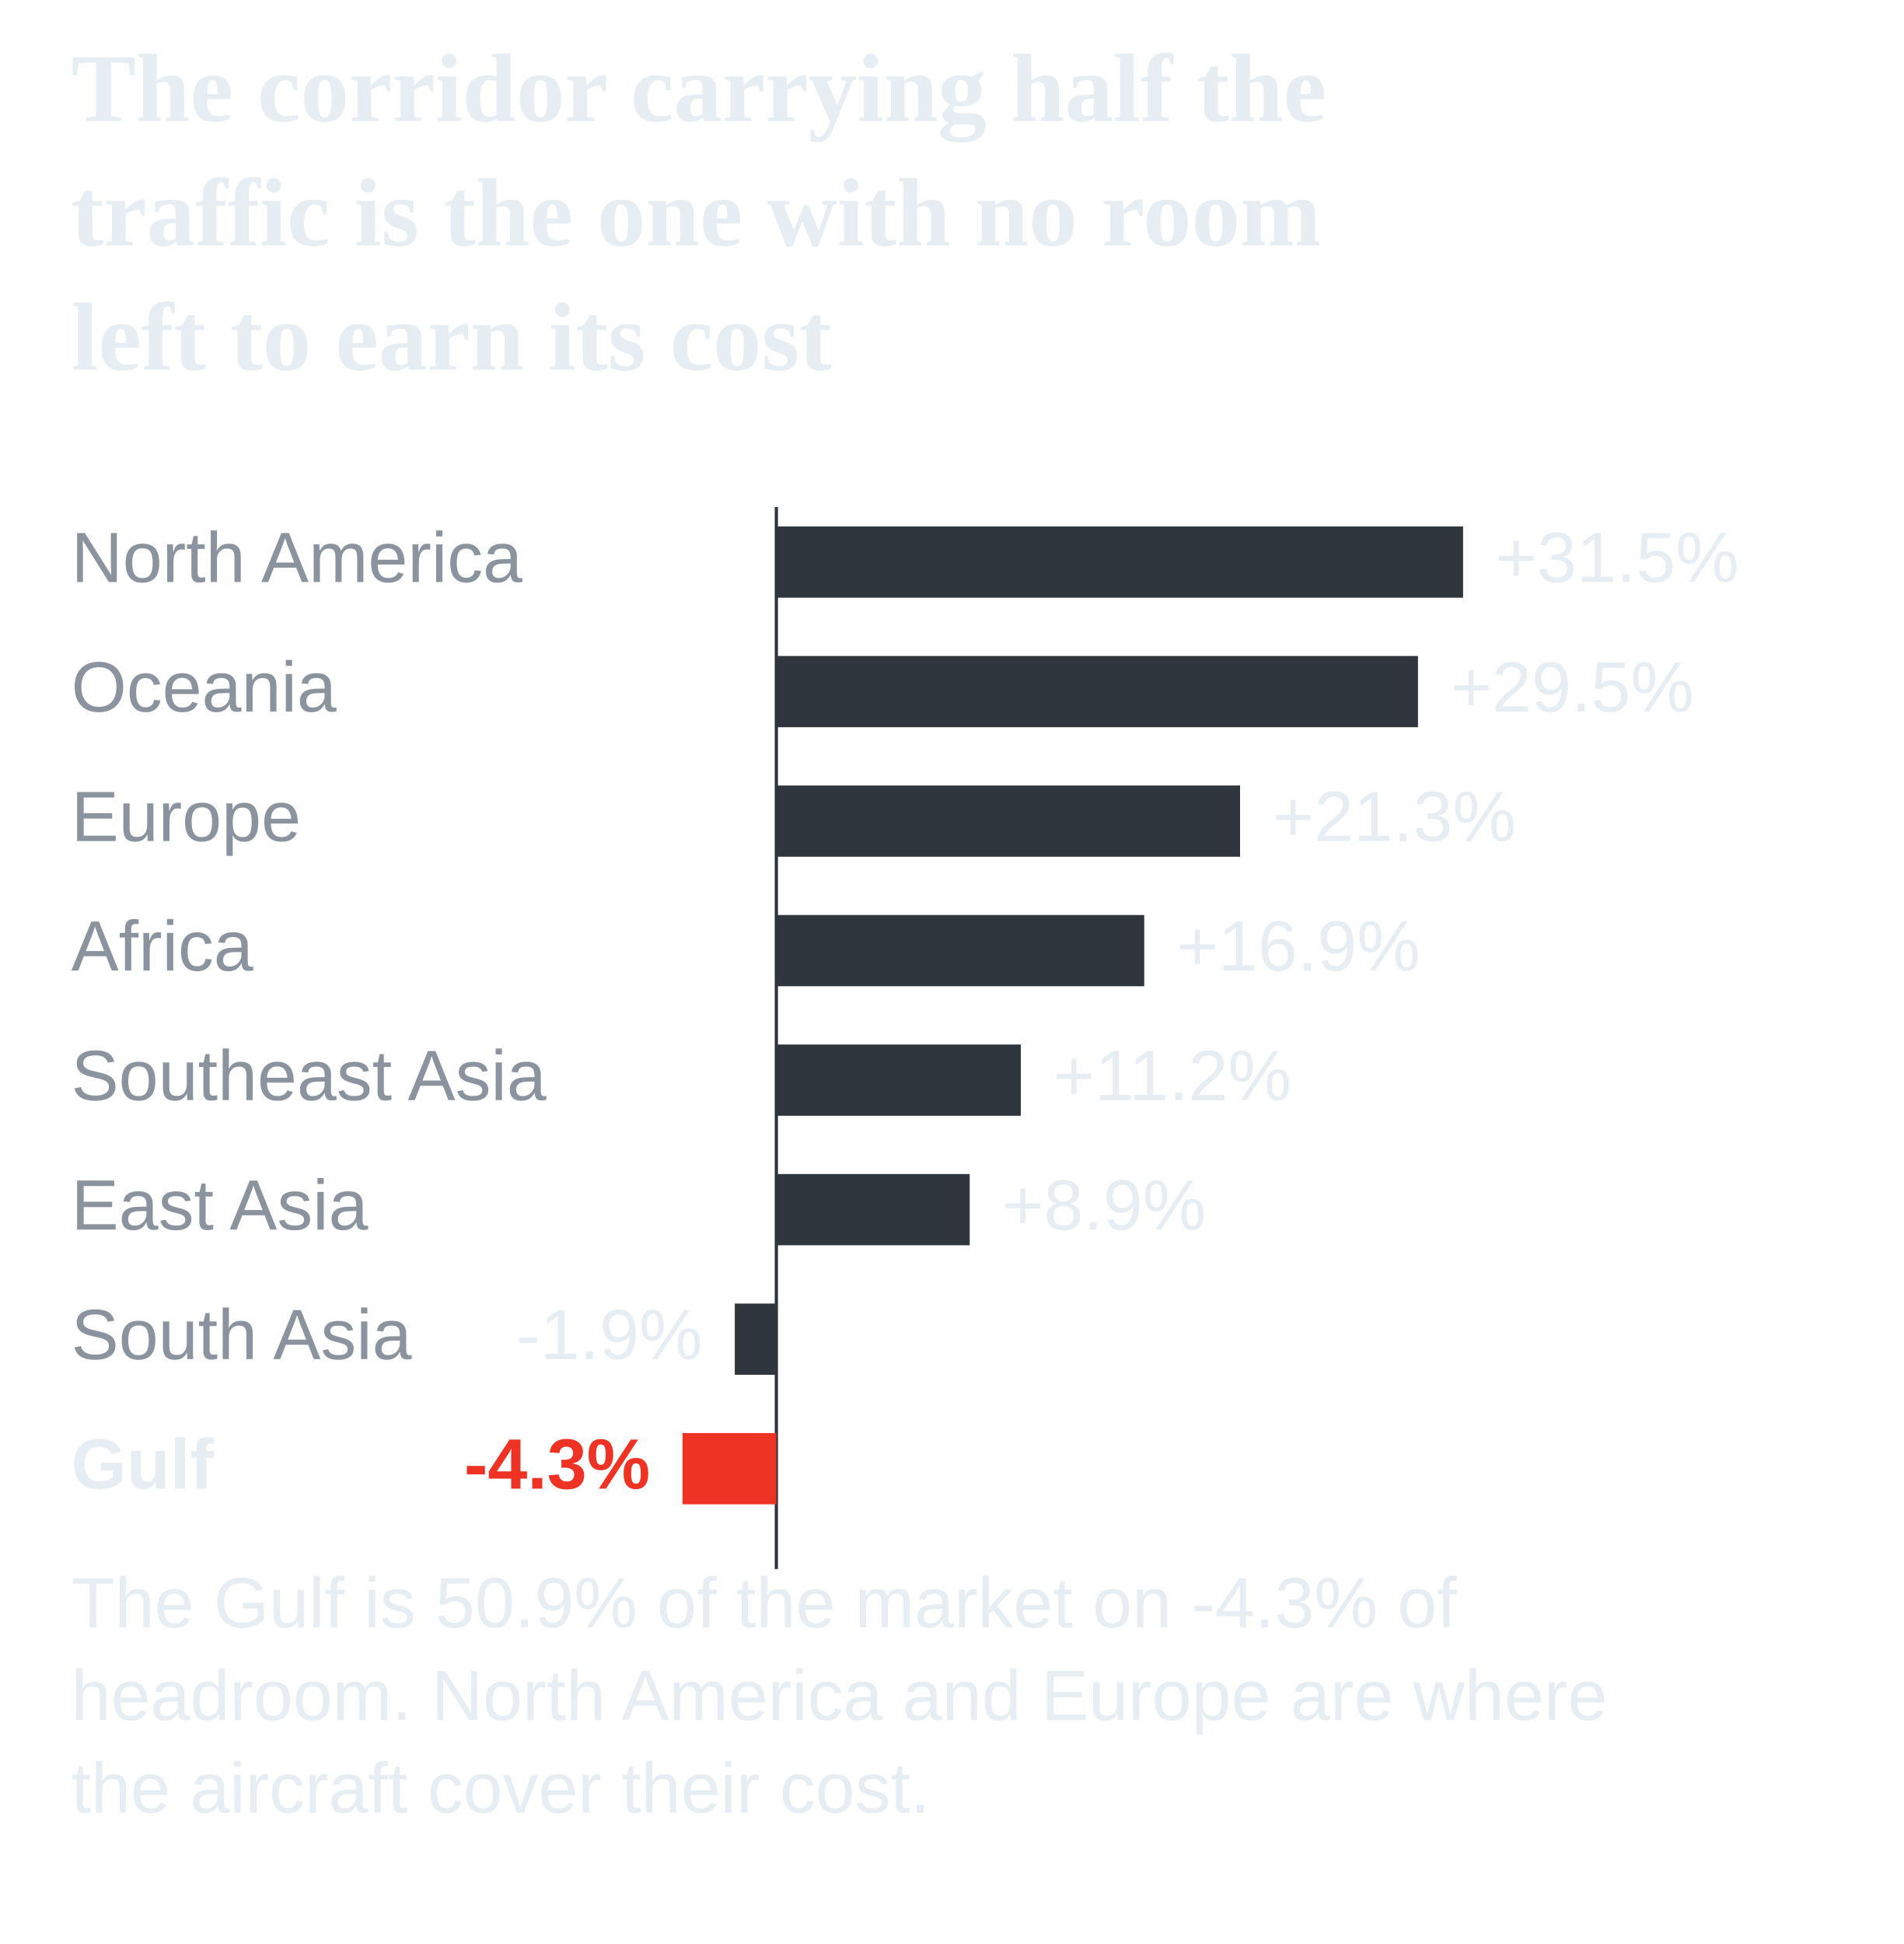
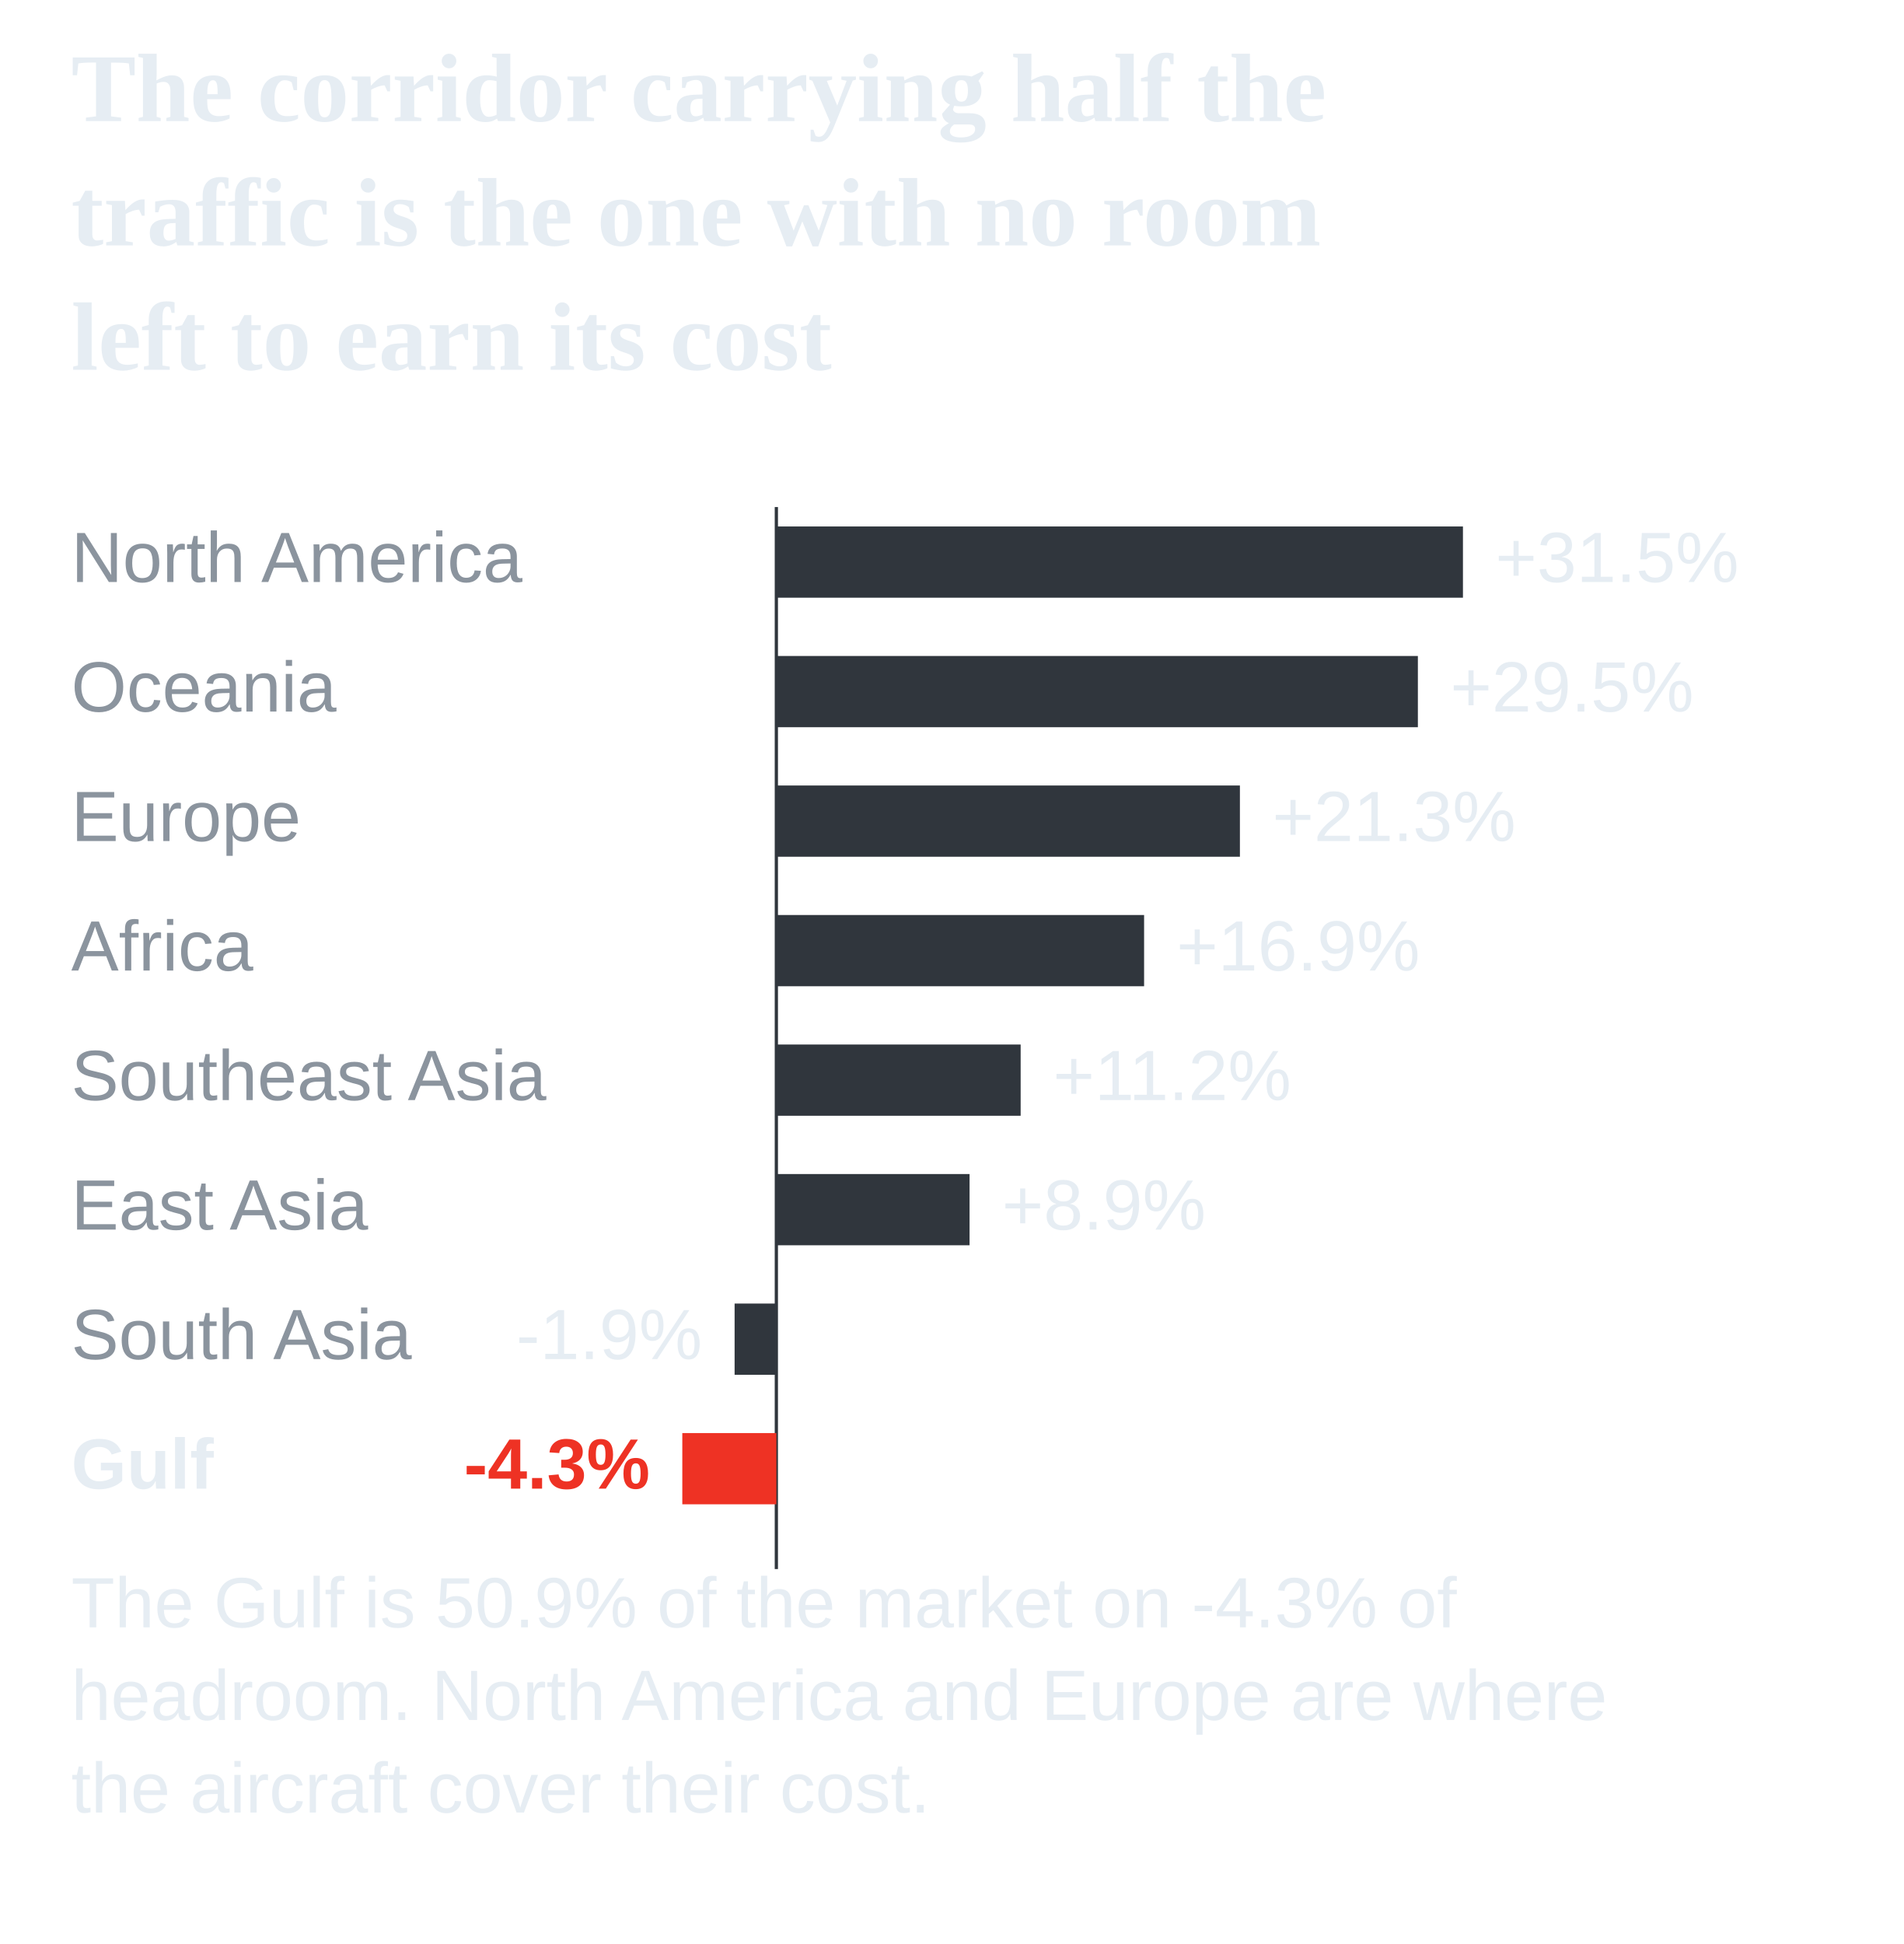
<svg xmlns="http://www.w3.org/2000/svg" width="588" height="600.4" viewBox="0 0 588 600.4" role="img" aria-label="Yield headroom by corridor, 2025. North America +31.5%, Oceania +29.5%, Europe +21.3%, Africa +16.9%, Southeast Asia +11.2%, East Asia +8.9%, South Asia -1.9%, Gulf -4.3%. The Gulf carries 50.9% of India's international traffic and is the only corridor with negative headroom against IndiGo's achieved 5.06 INR per RPK.">
  <text x="22" y="37.4" font-family="'IBM Plex Serif', Georgia, 'Times New Roman', serif" font-size="30" font-weight="600" fill="#E6EDF3" text-anchor="start">The corridor carrying half the</text>
  <text x="22" y="75.8" font-family="'IBM Plex Serif', Georgia, 'Times New Roman', serif" font-size="30" font-weight="600" fill="#E6EDF3" text-anchor="start">traffic is the one with no room</text>
  <text x="22" y="114.2" font-family="'IBM Plex Serif', Georgia, 'Times New Roman', serif" font-size="30" font-weight="600" fill="#E6EDF3" text-anchor="start">left to earn its cost</text>
  <line x1="239.818" y1="156.6" x2="239.818" y2="484.6" stroke="#30363D" stroke-width="1" />
-   <rect x="239.818" y="162.6" width="212.128" height="22" fill="#30363D" />
+   <rect x="239.818" y="162.6" width="212.092" height="22" fill="#30363D" />
  <text x="22" y="179.76" font-family="'IBM Plex Sans', 'Segoe UI', 'Helvetica Neue', Arial, sans-serif" font-size="22" font-weight="400" fill="#8B949E" text-anchor="start">North America</text>
-   <text x="461.946" y="179.76" font-family="'IBM Plex Sans', 'Segoe UI', 'Helvetica Neue', Arial, sans-serif" font-size="22" font-weight="400" fill="#E6EDF3" text-anchor="start">+31.5%</text>
-   <rect x="239.818" y="202.6" width="198.205" height="22" fill="#30363D" />
+   <text x="461.91" y="179.76" font-family="'IBM Plex Sans', 'Segoe UI', 'Helvetica Neue', Arial, sans-serif" font-size="22" font-weight="400" fill="#E6EDF3" text-anchor="start">+31.5%</text>
+   <rect x="239.818" y="202.6" width="198.169" height="22" fill="#30363D" />
  <text x="22" y="219.76" font-family="'IBM Plex Sans', 'Segoe UI', 'Helvetica Neue', Arial, sans-serif" font-size="22" font-weight="400" fill="#8B949E" text-anchor="start">Oceania</text>
-   <text x="448.024" y="219.76" font-family="'IBM Plex Sans', 'Segoe UI', 'Helvetica Neue', Arial, sans-serif" font-size="22" font-weight="400" fill="#E6EDF3" text-anchor="start">+29.5%</text>
-   <rect x="239.818" y="242.6" width="143.235" height="22" fill="#30363D" />
+   <text x="447.987" y="219.76" font-family="'IBM Plex Sans', 'Segoe UI', 'Helvetica Neue', Arial, sans-serif" font-size="22" font-weight="400" fill="#E6EDF3" text-anchor="start">+29.5%</text>
+   <rect x="239.818" y="242.6" width="143.194" height="22" fill="#30363D" />
  <text x="22" y="259.76" font-family="'IBM Plex Sans', 'Segoe UI', 'Helvetica Neue', Arial, sans-serif" font-size="22" font-weight="400" fill="#8B949E" text-anchor="start">Europe</text>
-   <text x="393.053" y="259.76" font-family="'IBM Plex Sans', 'Segoe UI', 'Helvetica Neue', Arial, sans-serif" font-size="22" font-weight="400" fill="#E6EDF3" text-anchor="start">+21.3%</text>
-   <rect x="239.818" y="282.6" width="113.64" height="22" fill="#30363D" />
+   <text x="393.012" y="259.76" font-family="'IBM Plex Sans', 'Segoe UI', 'Helvetica Neue', Arial, sans-serif" font-size="22" font-weight="400" fill="#E6EDF3" text-anchor="start">+21.3%</text>
+   <rect x="239.818" y="282.6" width="113.597" height="22" fill="#30363D" />
  <text x="22" y="299.76" font-family="'IBM Plex Sans', 'Segoe UI', 'Helvetica Neue', Arial, sans-serif" font-size="22" font-weight="400" fill="#8B949E" text-anchor="start">Africa</text>
-   <text x="363.458" y="299.76" font-family="'IBM Plex Sans', 'Segoe UI', 'Helvetica Neue', Arial, sans-serif" font-size="22" font-weight="400" fill="#E6EDF3" text-anchor="start">+16.9%</text>
-   <rect x="239.818" y="322.6" width="75.51" height="22" fill="#30363D" />
+   <text x="363.415" y="299.76" font-family="'IBM Plex Sans', 'Segoe UI', 'Helvetica Neue', Arial, sans-serif" font-size="22" font-weight="400" fill="#E6EDF3" text-anchor="start">+16.9%</text>
+   <rect x="239.818" y="322.6" width="75.464" height="22" fill="#30363D" />
  <text x="22" y="339.76" font-family="'IBM Plex Sans', 'Segoe UI', 'Helvetica Neue', Arial, sans-serif" font-size="22" font-weight="400" fill="#8B949E" text-anchor="start">Southeast Asia</text>
-   <text x="325.329" y="339.76" font-family="'IBM Plex Sans', 'Segoe UI', 'Helvetica Neue', Arial, sans-serif" font-size="22" font-weight="400" fill="#E6EDF3" text-anchor="start">+11.2%</text>
-   <rect x="239.818" y="362.6" width="59.73" height="22" fill="#30363D" />
+   <text x="325.282" y="339.76" font-family="'IBM Plex Sans', 'Segoe UI', 'Helvetica Neue', Arial, sans-serif" font-size="22" font-weight="400" fill="#E6EDF3" text-anchor="start">+11.2%</text>
+   <rect x="239.818" y="362.6" width="59.683" height="22" fill="#30363D" />
  <text x="22" y="379.76" font-family="'IBM Plex Sans', 'Segoe UI', 'Helvetica Neue', Arial, sans-serif" font-size="22" font-weight="400" fill="#8B949E" text-anchor="start">East Asia</text>
-   <text x="309.548" y="379.76" font-family="'IBM Plex Sans', 'Segoe UI', 'Helvetica Neue', Arial, sans-serif" font-size="22" font-weight="400" fill="#E6EDF3" text-anchor="start">+8.9%</text>
-   <rect x="226.974" y="402.6" width="12.845" height="22" fill="#30363D" />
+   <text x="309.501" y="379.76" font-family="'IBM Plex Sans', 'Segoe UI', 'Helvetica Neue', Arial, sans-serif" font-size="22" font-weight="400" fill="#E6EDF3" text-anchor="start">+8.9%</text>
+   <rect x="226.921" y="402.6" width="12.898" height="22" fill="#30363D" />
  <text x="22" y="419.76" font-family="'IBM Plex Sans', 'Segoe UI', 'Helvetica Neue', Arial, sans-serif" font-size="22" font-weight="400" fill="#8B949E" text-anchor="start">South Asia</text>
-   <text x="216.974" y="419.76" font-family="'IBM Plex Sans', 'Segoe UI', 'Helvetica Neue', Arial, sans-serif" font-size="22" font-weight="400" fill="#E6EDF3" text-anchor="end">-1.9%</text>
-   <rect x="210.823" y="442.6" width="28.996" height="22" fill="#EE3224" />
+   <text x="216.921" y="419.76" font-family="'IBM Plex Sans', 'Segoe UI', 'Helvetica Neue', Arial, sans-serif" font-size="22" font-weight="400" fill="#E6EDF3" text-anchor="end">-1.9%</text>
+   <rect x="210.768" y="442.6" width="29.05" height="22" fill="#EE3224" />
  <text x="22" y="459.76" font-family="'IBM Plex Sans', 'Segoe UI', 'Helvetica Neue', Arial, sans-serif" font-size="22" font-weight="600" fill="#E6EDF3" text-anchor="start">Gulf</text>
-   <text x="200.823" y="459.76" font-family="'IBM Plex Sans', 'Segoe UI', 'Helvetica Neue', Arial, sans-serif" font-size="22" font-weight="600" fill="#EE3224" text-anchor="end">-4.3%</text>
+   <text x="200.768" y="459.76" font-family="'IBM Plex Sans', 'Segoe UI', 'Helvetica Neue', Arial, sans-serif" font-size="22" font-weight="600" fill="#EE3224" text-anchor="end">-4.3%</text>
  <text x="22" y="502.6" font-family="'IBM Plex Sans', 'Segoe UI', 'Helvetica Neue', Arial, sans-serif" font-size="22" font-weight="400" fill="#E6EDF3" text-anchor="start">The Gulf is 50.9% of the market on -4.3% of</text>
  <text x="22" y="531.2" font-family="'IBM Plex Sans', 'Segoe UI', 'Helvetica Neue', Arial, sans-serif" font-size="22" font-weight="400" fill="#E6EDF3" text-anchor="start">headroom. North America and Europe are where</text>
  <text x="22" y="559.8" font-family="'IBM Plex Sans', 'Segoe UI', 'Helvetica Neue', Arial, sans-serif" font-size="22" font-weight="400" fill="#E6EDF3" text-anchor="start">the aircraft cover their cost.</text>
</svg>
